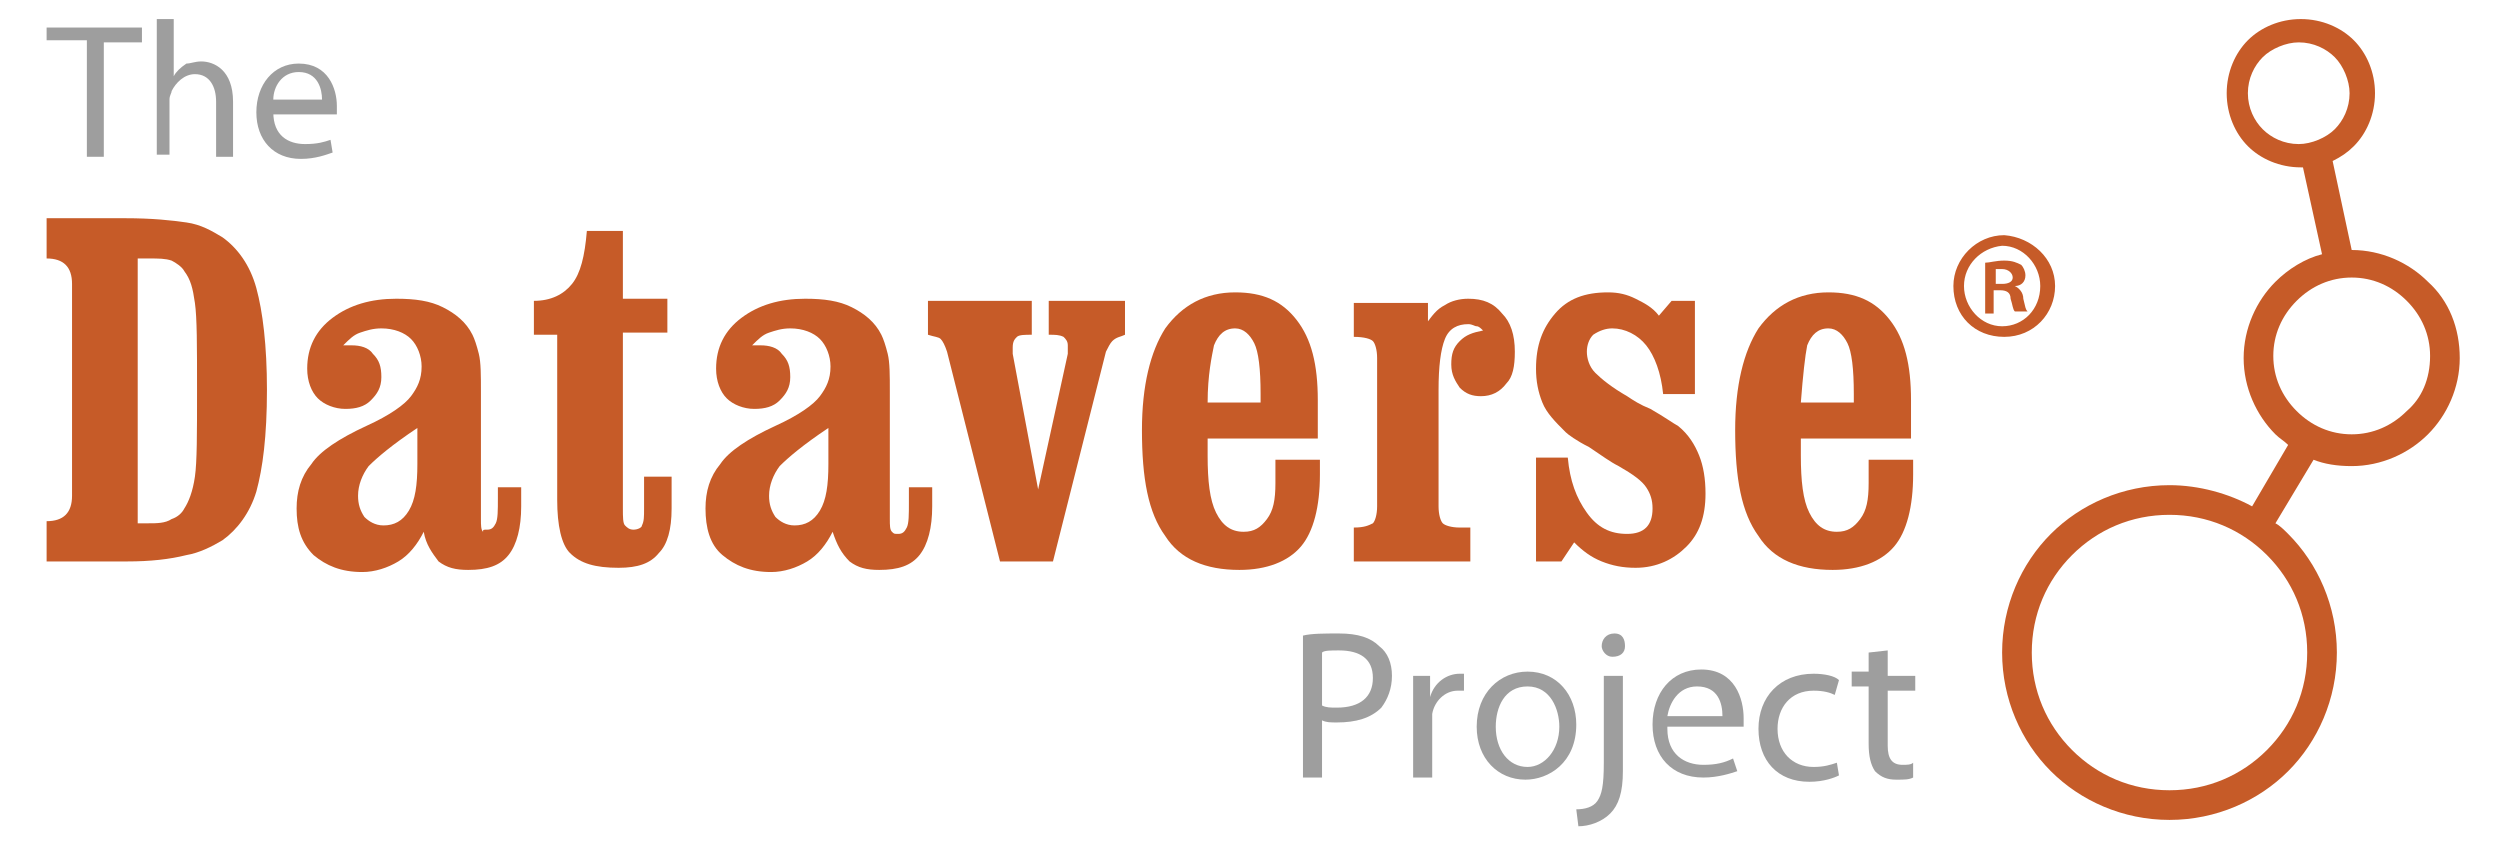
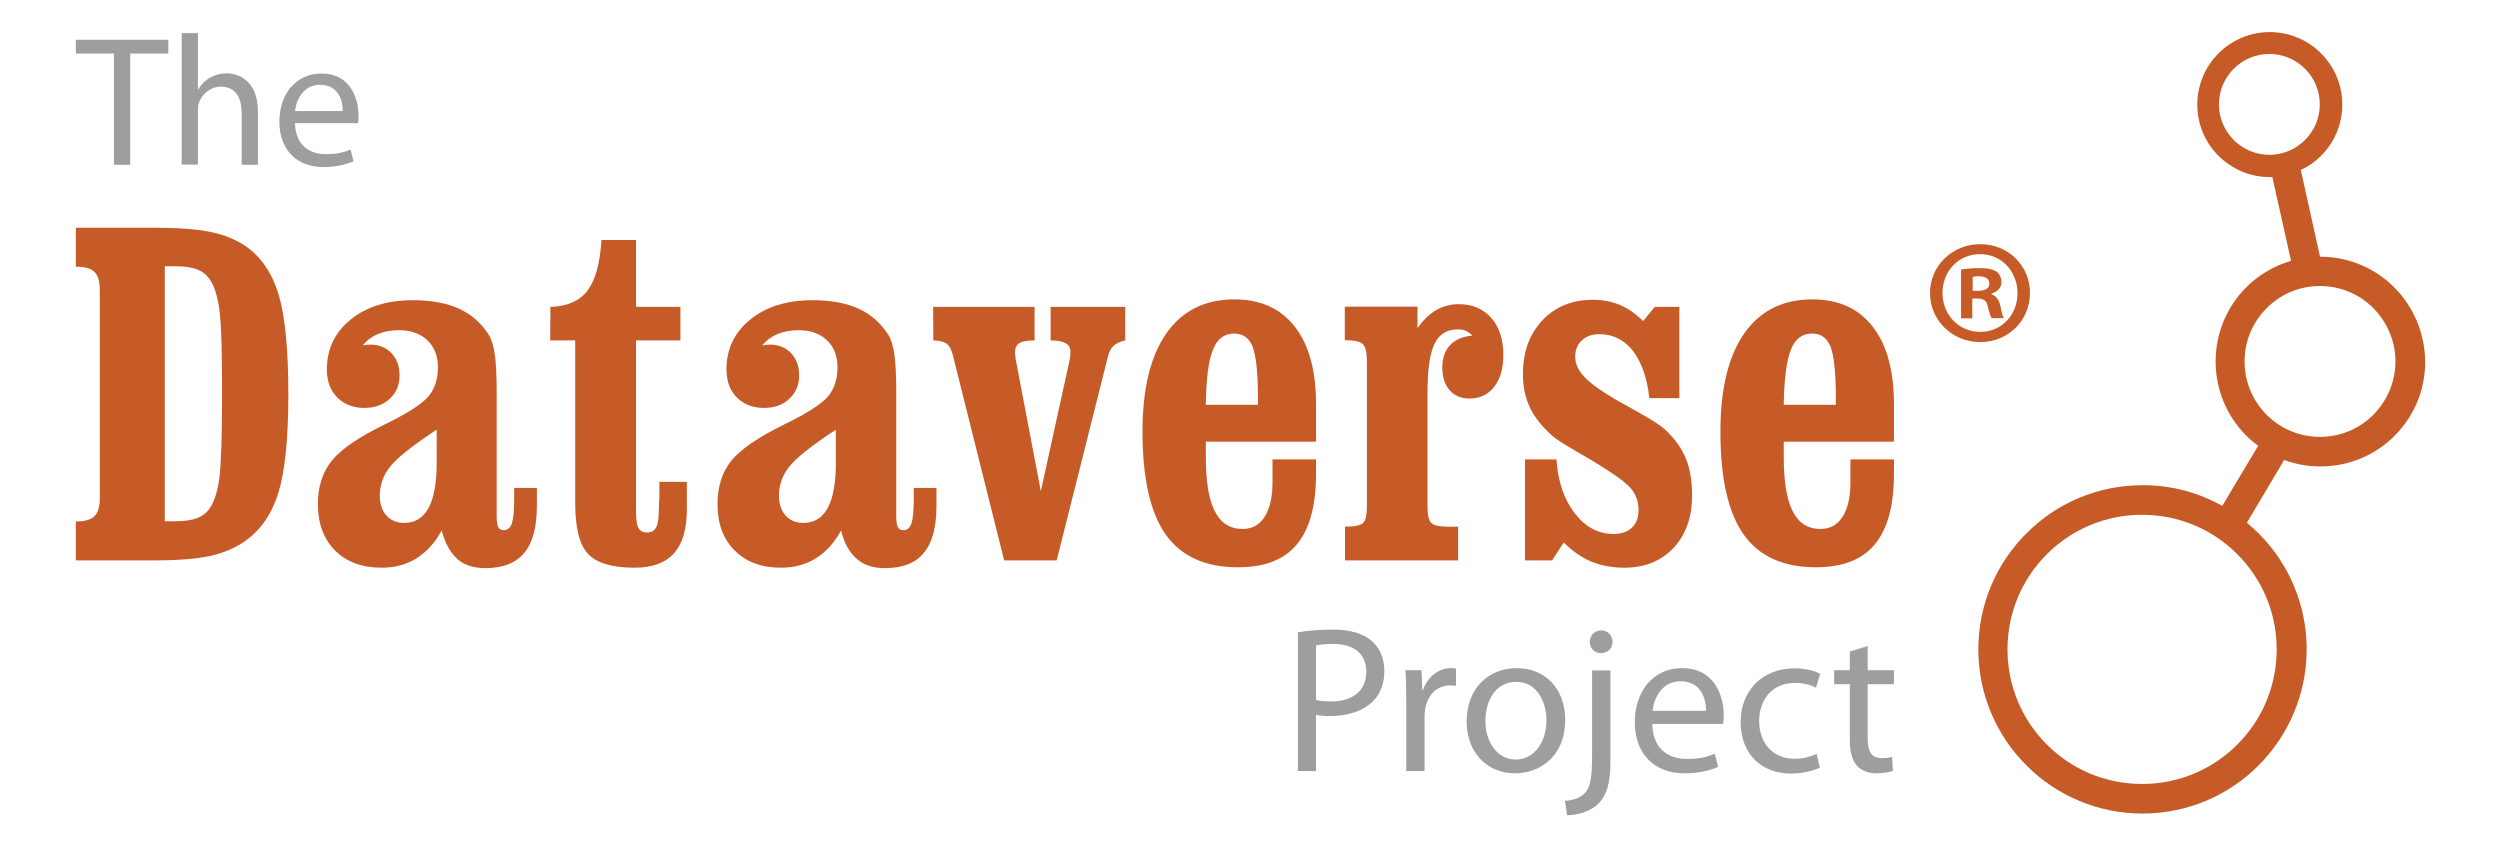
- <svg xmlns="http://www.w3.org/2000/svg" version="1.1" id="Layer_1" x="0px" y="0px" viewBox="0 0 118 40" style="enable-background:new 0 0 118 40;" xml:space="preserve">
+ <svg xmlns="http://www.w3.org/2000/svg" version="1.1" id="Layer_1" x="0px" y="0px" viewBox="0 0 1200 406.8" style="enable-background:new 0 0 1200 406.8;" xml:space="preserve">
  <style type="text/css">
	.st0{fill:#C65B28;}
	.st1{fill:#9E9E9E;}
</style>
-   <path class="st0" d="M6,26.5H2.2v-1.9c0.4,0,0.7-0.1,0.9-0.3c0.2-0.2,0.3-0.5,0.3-0.9V13.4c0-0.4-0.1-0.7-0.3-0.9  c-0.2-0.2-0.5-0.3-0.9-0.3v-1.9h3.7c1.3,0,2.2,0.1,2.9,0.2c0.7,0.1,1.2,0.4,1.7,0.7c0.7,0.5,1.3,1.3,1.6,2.4  c0.3,1.1,0.5,2.7,0.5,4.8c0,2.2-0.2,3.7-0.5,4.8c-0.3,1-0.9,1.8-1.6,2.3c-0.5,0.3-1.1,0.6-1.7,0.7C8,26.4,7.1,26.5,6,26.5z   M6.5,12.3v12.4H7c0.4,0,0.8,0,1.1-0.2c0.3-0.1,0.5-0.3,0.6-0.5c0.2-0.3,0.4-0.8,0.5-1.5c0.1-0.7,0.1-2,0.1-4.1c0-2.1,0-3.4-0.1-4.1  c-0.1-0.7-0.2-1.1-0.5-1.5c-0.1-0.2-0.4-0.4-0.6-0.5c-0.3-0.1-0.6-0.1-1.1-0.1H6.5z" />
-   <path class="st0" d="M20,25.1c-0.3,0.6-0.7,1.1-1.2,1.4c-0.5,0.3-1.1,0.5-1.7,0.5c-1,0-1.7-0.3-2.3-0.8c-0.6-0.6-0.8-1.3-0.8-2.2  c0-0.8,0.2-1.5,0.7-2.1c0.4-0.6,1.3-1.2,2.6-1.8c1.1-0.5,1.8-1,2.1-1.4c0.3-0.4,0.5-0.8,0.5-1.4c0-0.5-0.2-1-0.5-1.3  c-0.3-0.3-0.8-0.5-1.4-0.5c-0.4,0-0.7,0.1-1,0.2c-0.3,0.1-0.5,0.3-0.8,0.6c0,0,0,0,0.1,0c0.1,0,0.2,0,0.3,0c0.4,0,0.8,0.1,1,0.4  c0.3,0.3,0.4,0.6,0.4,1.1c0,0.5-0.2,0.8-0.5,1.1c-0.3,0.3-0.7,0.4-1.2,0.4c-0.5,0-1-0.2-1.3-0.5c-0.3-0.3-0.5-0.8-0.5-1.4  c0-1,0.4-1.8,1.2-2.4c0.8-0.6,1.8-0.9,3-0.9c0.9,0,1.6,0.1,2.2,0.4c0.6,0.3,1.1,0.7,1.4,1.3c0.1,0.2,0.2,0.5,0.3,0.9  c0.1,0.4,0.1,1,0.1,1.8v6c0,0.3,0,0.5,0.1,0.6C22.8,25,22.8,25,23,25c0.2,0,0.3-0.1,0.4-0.3c0.1-0.2,0.1-0.6,0.1-1.2V23h1.1v0.9  c0,1-0.2,1.8-0.6,2.3c-0.4,0.5-1,0.7-1.9,0.7c-0.6,0-1-0.1-1.4-0.4C20.4,26.1,20.1,25.7,20,25.1z M19.7,20.2  c-1.2,0.8-1.9,1.4-2.3,1.8c-0.3,0.4-0.5,0.9-0.5,1.4c0,0.4,0.1,0.7,0.3,1c0.2,0.2,0.5,0.4,0.9,0.4c0.5,0,0.9-0.2,1.2-0.7  c0.3-0.5,0.4-1.2,0.4-2.2V20.2z" />
-   <path class="st0" d="M26.4,15.8h-1.2l0-1.6c0.8,0,1.4-0.3,1.8-0.8c0.4-0.5,0.6-1.3,0.7-2.5h1.7v3.2h2.1v1.6h-2.1v8.3  c0,0.4,0,0.7,0.1,0.8c0.1,0.1,0.2,0.2,0.4,0.2c0.2,0,0.4-0.1,0.4-0.2c0.1-0.2,0.1-0.4,0.1-0.8c0-0.2,0-0.4,0-0.6c0-0.1,0-0.1,0-0.1  v-0.8h1.3V24c0,1-0.2,1.7-0.6,2.1c-0.4,0.5-1,0.7-1.9,0.7c-1.1,0-1.8-0.2-2.3-0.7c-0.4-0.4-0.6-1.3-0.6-2.5V15.8z" />
-   <path class="st0" d="M39.3,25.1c-0.3,0.6-0.7,1.1-1.2,1.4c-0.5,0.3-1.1,0.5-1.7,0.5c-1,0-1.7-0.3-2.3-0.8s-0.8-1.3-0.8-2.2  c0-0.8,0.2-1.5,0.7-2.1c0.4-0.6,1.3-1.2,2.6-1.8c1.1-0.5,1.8-1,2.1-1.4c0.3-0.4,0.5-0.8,0.5-1.4c0-0.5-0.2-1-0.5-1.3  c-0.3-0.3-0.8-0.5-1.4-0.5c-0.4,0-0.7,0.1-1,0.2c-0.3,0.1-0.5,0.3-0.8,0.6c0,0,0,0,0.1,0c0.1,0,0.2,0,0.3,0c0.4,0,0.8,0.1,1,0.4  c0.3,0.3,0.4,0.6,0.4,1.1c0,0.5-0.2,0.8-0.5,1.1c-0.3,0.3-0.7,0.4-1.2,0.4c-0.5,0-1-0.2-1.3-0.5c-0.3-0.3-0.5-0.8-0.5-1.4  c0-1,0.4-1.8,1.2-2.4c0.8-0.6,1.8-0.9,3-0.9c0.9,0,1.6,0.1,2.2,0.4c0.6,0.3,1.1,0.7,1.4,1.3c0.1,0.2,0.2,0.5,0.3,0.9  c0.1,0.4,0.1,1,0.1,1.8v6c0,0.3,0,0.5,0.1,0.6c0.1,0.1,0.1,0.1,0.3,0.1c0.2,0,0.3-0.1,0.4-0.3c0.1-0.2,0.1-0.6,0.1-1.2V23h1.1v0.9  c0,1-0.2,1.8-0.6,2.3c-0.4,0.5-1,0.7-1.9,0.7c-0.6,0-1-0.1-1.4-0.4C39.7,26.1,39.5,25.7,39.3,25.1z M39.1,20.2  c-1.2,0.8-1.9,1.4-2.3,1.8c-0.3,0.4-0.5,0.9-0.5,1.4c0,0.4,0.1,0.7,0.3,1c0.2,0.2,0.5,0.4,0.9,0.4c0.5,0,0.9-0.2,1.2-0.7  c0.3-0.5,0.4-1.2,0.4-2.2V20.2z" />
-   <path class="st0" d="M47.2,26.5l-2.5-9.9c-0.1-0.3-0.2-0.5-0.3-0.6c-0.1-0.1-0.3-0.1-0.6-0.2l0-1.6h4.9v1.6c-0.3,0-0.6,0-0.7,0.1  c-0.1,0.1-0.2,0.2-0.2,0.5c0,0,0,0.1,0,0.1c0,0.1,0,0.1,0,0.2l1.2,6.4l1.4-6.4c0-0.1,0-0.1,0-0.2c0-0.1,0-0.1,0-0.2  c0-0.2-0.1-0.3-0.2-0.4c-0.2-0.1-0.4-0.1-0.7-0.1v-1.6h3.6v1.6c-0.2,0.1-0.4,0.1-0.6,0.3c-0.1,0.1-0.2,0.3-0.3,0.5l-2.5,9.9H47.2z" />
-   <path class="st0" d="M57,20.8v0.7c0,1.2,0.1,2.1,0.4,2.7c0.3,0.6,0.7,0.9,1.3,0.9c0.5,0,0.8-0.2,1.1-0.6c0.3-0.4,0.4-0.9,0.4-1.7  v-1.1h2.1v0.7c0,1.5-0.3,2.7-0.9,3.4c-0.6,0.7-1.6,1.1-2.9,1.1c-1.6,0-2.8-0.5-3.5-1.6c-0.8-1.1-1.1-2.7-1.1-5  c0-2.1,0.4-3.7,1.1-4.8c0.8-1.1,1.9-1.7,3.3-1.7c1.3,0,2.2,0.4,2.9,1.3c0.7,0.9,1,2.1,1,3.8v1.8H57z M57,19h2.5v-0.4  c0-1.2-0.1-2-0.3-2.4c-0.2-0.4-0.5-0.7-0.9-0.7c-0.5,0-0.8,0.3-1,0.8C57.2,16.8,57,17.7,57,19z" />
-   <path class="st0" d="M67.3,15.3c0.3-0.4,0.5-0.7,0.9-0.9c0.3-0.2,0.7-0.3,1.1-0.3c0.7,0,1.2,0.2,1.6,0.7c0.4,0.4,0.6,1,0.6,1.8  c0,0.7-0.1,1.2-0.4,1.5c-0.3,0.4-0.7,0.6-1.2,0.6c-0.4,0-0.7-0.1-1-0.4c-0.2-0.3-0.4-0.6-0.4-1.1c0-0.5,0.1-0.8,0.4-1.1  c0.3-0.3,0.6-0.4,1.1-0.5c-0.1-0.1-0.2-0.2-0.3-0.2c-0.1,0-0.2-0.1-0.4-0.1c-0.5,0-0.9,0.2-1.1,0.7c-0.2,0.5-0.3,1.3-0.3,2.4v5.5  c0,0.4,0.1,0.7,0.2,0.8c0.1,0.1,0.4,0.2,0.8,0.2h0.5v1.6h-5.5v-1.6c0.5,0,0.7-0.1,0.9-0.2c0.1-0.1,0.2-0.4,0.2-0.8v-7  c0-0.4-0.1-0.7-0.2-0.8c-0.1-0.1-0.4-0.2-0.9-0.2v-1.6h3.5V15.3z" />
-   <path class="st0" d="M72.5,26.5v-4.9H74c0.1,1.1,0.4,1.9,0.9,2.6c0.5,0.7,1.1,1,1.9,1c0.4,0,0.7-0.1,0.9-0.3  c0.2-0.2,0.3-0.5,0.3-0.9c0-0.4-0.1-0.7-0.3-1c-0.2-0.3-0.6-0.6-1.3-1c-0.4-0.2-0.8-0.5-1.4-0.9c-0.6-0.3-1-0.6-1.1-0.7  c-0.5-0.5-0.9-0.9-1.1-1.4c-0.2-0.5-0.3-1-0.3-1.6c0-1.1,0.3-1.9,0.9-2.6c0.6-0.7,1.4-1,2.5-1c0.5,0,0.9,0.1,1.3,0.3  c0.4,0.2,0.8,0.4,1.1,0.8l0.6-0.7H80v4.4h-1.5c-0.1-1-0.4-1.8-0.8-2.3c-0.4-0.5-1-0.8-1.6-0.8c-0.3,0-0.6,0.1-0.9,0.3  c-0.2,0.2-0.3,0.5-0.3,0.8c0,0.3,0.1,0.7,0.4,1c0.3,0.3,0.8,0.7,1.5,1.1c0.3,0.2,0.6,0.4,1.1,0.6c0.7,0.4,1.1,0.7,1.3,0.8  c0.5,0.4,0.8,0.9,1,1.4s0.3,1.1,0.3,1.8c0,1.1-0.3,1.9-0.9,2.5c-0.6,0.6-1.4,1-2.4,1c-0.6,0-1.1-0.1-1.6-0.3  c-0.5-0.2-0.9-0.5-1.3-0.9l-0.6,0.9H72.5z" />
-   <path class="st0" d="M85,20.8v0.7c0,1.2,0.1,2.1,0.4,2.7c0.3,0.6,0.7,0.9,1.3,0.9c0.5,0,0.8-0.2,1.1-0.6c0.3-0.4,0.4-0.9,0.4-1.7  v-1.1h2.1v0.7c0,1.5-0.3,2.7-0.9,3.4c-0.6,0.7-1.6,1.1-2.9,1.1c-1.6,0-2.8-0.5-3.5-1.6c-0.8-1.1-1.1-2.7-1.1-5  c0-2.1,0.4-3.7,1.1-4.8c0.8-1.1,1.9-1.7,3.3-1.7c1.3,0,2.2,0.4,2.9,1.3c0.7,0.9,1,2.1,1,3.8v1.8H85z M85,19h2.5v-0.4  c0-1.2-0.1-2-0.3-2.4c-0.2-0.4-0.5-0.7-0.9-0.7c-0.5,0-0.8,0.3-1,0.8C85.2,16.8,85.1,17.7,85,19z" />
-   <path class="st0" d="M114.6,13.3c-0.9-0.9-2.2-1.5-3.6-1.5c0,0,0,0,0,0l-0.9-4.2c0.4-0.2,0.7-0.4,1-0.7c0.6-0.6,1-1.5,1-2.5  c0-1-0.4-1.9-1-2.5c-0.6-0.6-1.5-1-2.5-1c-1,0-1.9,0.4-2.5,1c-0.6,0.6-1,1.5-1,2.5c0,1,0.4,1.9,1,2.5c0.6,0.6,1.5,1,2.5,1  c0,0,0.1,0,0.1,0l0.9,4.1c-0.8,0.2-1.6,0.7-2.2,1.3c-0.9,0.9-1.5,2.2-1.5,3.6c0,1.4,0.6,2.7,1.5,3.6c0.2,0.2,0.4,0.3,0.6,0.5  l-1.7,2.9c-1.1-0.6-2.5-1-3.9-1c-2.2,0-4.2,0.9-5.6,2.3c-1.4,1.4-2.3,3.4-2.3,5.6c0,2.2,0.9,4.2,2.3,5.6c1.4,1.4,3.4,2.3,5.6,2.3  c2.2,0,4.2-0.9,5.6-2.3c1.4-1.4,2.3-3.4,2.3-5.6c0-2.2-0.9-4.2-2.3-5.6c-0.2-0.2-0.4-0.4-0.6-0.5l1.8-3c0.5,0.2,1.1,0.3,1.8,0.3  c1.4,0,2.7-0.6,3.6-1.5c0.9-0.9,1.5-2.2,1.5-3.6C116.1,15.5,115.6,14.2,114.6,13.3z M106.1,4.4c0-0.7,0.3-1.3,0.7-1.7  c0.4-0.4,1.1-0.7,1.7-0.7c0.7,0,1.3,0.3,1.7,0.7c0.4,0.4,0.7,1.1,0.7,1.7c0,0.7-0.3,1.3-0.7,1.7c-0.4,0.4-1.1,0.7-1.7,0.7  c-0.7,0-1.3-0.3-1.7-0.7C106.4,5.7,106.1,5.1,106.1,4.4z M108.9,30.8c0,1.8-0.7,3.4-1.9,4.6c-1.2,1.2-2.8,1.9-4.6,1.9  c-1.8,0-3.4-0.7-4.6-1.9c-1.2-1.2-1.9-2.8-1.9-4.6s0.7-3.4,1.9-4.6c1.2-1.2,2.8-1.9,4.6-1.9c1.8,0,3.4,0.7,4.6,1.9  C108.2,27.4,108.9,29,108.9,30.8z M113.6,19.4c-0.7,0.7-1.6,1.1-2.6,1.1c-1,0-1.9-0.4-2.6-1.1c-0.7-0.7-1.1-1.6-1.1-2.6  c0-1,0.4-1.9,1.1-2.6c0.7-0.7,1.6-1.1,2.6-1.1c1,0,1.9,0.4,2.6,1.1c0.7,0.7,1.1,1.6,1.1,2.6C114.7,17.9,114.3,18.8,113.6,19.4z" />
+   <path class="st0" d="M73.9,269H36.4v-18.7c4.2,0,7.1-0.8,8.9-2.5c1.7-1.6,2.6-4.5,2.6-8.5V139c0-4-0.9-6.9-2.6-8.5  c-1.7-1.7-4.7-2.5-8.9-2.5v-18.7h36.5c12.5,0,22,0.7,28.5,2.1c6.5,1.4,12.1,3.7,16.7,6.9c7.3,5.1,12.6,12.9,15.7,23.3  c3.1,10.4,4.6,26.3,4.6,47.6c0,21.3-1.6,37.1-4.8,47.4c-3.2,10.3-8.6,18-16.2,23.3c-4.8,3.3-10.6,5.7-17.1,7.1  C93.7,268.3,84.9,269,73.9,269z M79.1,127.9v122.3h5c4.4,0,7.9-0.5,10.5-1.5c2.6-1,4.7-2.6,6.1-4.8c2.2-3.2,3.7-8,4.6-14.5  c0.8-6.5,1.3-20,1.3-40.4c0-20.4-0.4-33.9-1.3-40.4c-0.9-6.5-2.4-11.3-4.6-14.5c-1.5-2.2-3.5-3.8-6.1-4.8c-2.6-1-6.1-1.5-10.5-1.5  H79.1z" />
+   <path class="st0" d="M212,254.6c-3.2,6-7.3,10.4-12.1,13.4c-4.8,3-10.4,4.5-16.8,4.5c-9.4,0-16.8-2.8-22.3-8.3  c-5.5-5.5-8.2-12.9-8.2-22.3c0-8.3,2.2-15.2,6.6-20.7c4.4-5.5,13-11.4,25.7-17.6c10.9-5.3,17.8-9.8,20.8-13.4  c3-3.6,4.5-8.3,4.5-13.9c0-5.4-1.7-9.8-5.1-13c-3.4-3.2-7.9-4.8-13.6-4.8c-3.8,0-7.1,0.6-10,1.8c-2.9,1.2-5.4,3-7.4,5.5  c0.2,0,0.3,0,0.6-0.1c1.4-0.2,2.4-0.3,3.1-0.3c4.1,0,7.5,1.4,10.1,4.1c2.6,2.8,3.9,6.3,3.9,10.7c0,4.6-1.6,8.3-4.7,11.2  c-3.1,2.9-7.1,4.4-12.1,4.4c-5.4,0-9.8-1.7-13.1-5c-3.3-3.3-5-7.8-5-13.5c0-9.8,3.8-17.7,11.4-23.9c7.6-6.2,17.6-9.3,29.9-9.3  c8.9,0,16.3,1.4,22.2,4.1c5.9,2.7,10.6,6.9,14.2,12.5c1.3,2.1,2.3,5.3,2.9,9.4c0.6,4.1,0.9,10.2,0.9,18.2v59.3  c0,2.7,0.3,4.5,0.8,5.5c0.5,0.9,1.4,1.4,2.6,1.4c1.8,0,3.1-1.1,3.9-3.2c0.7-2.1,1.1-6.1,1.1-11.9v-5.2h10.9v8.7  c0,10.1-2,17.7-6.1,22.5c-4,4.9-10.3,7.3-18.6,7.3c-5.6,0-10.1-1.4-13.5-4.4C216.1,265.2,213.6,260.7,212,254.6z M209.5,206.3  c-11.8,7.8-19.2,13.7-22.4,17.9c-3.2,4.1-4.8,8.7-4.8,13.7c0,4,1.1,7.2,3.2,9.6c2.1,2.3,5,3.5,8.5,3.5c5.2,0,9.1-2.4,11.7-7.2  c2.6-4.8,3.9-11.9,3.9-21.5V206.3z" />
+   <path class="st0" d="M276.1,163.4h-12l0.1-16.1c8-0.2,13.9-2.8,17.7-7.7c3.8-4.9,6.1-13,6.8-24.4h16.6v32.1h21.3v16.1h-21.3v82.1  c0,4,0.4,6.7,1.2,8c0.8,1.4,2.1,2.1,4,2.1c2.1,0,3.5-0.8,4.4-2.3c0.8-1.5,1.3-4.1,1.3-7.8c0.1-1.8,0.1-3.7,0.2-5.5  c0.1-0.6,0.1-0.9,0.1-1v-7.7h13.2v12.9c0,9.6-2,16.6-6.1,21.3c-4.1,4.6-10.4,7-18.9,7c-10.8,0-18.3-2.2-22.4-6.6  c-4.2-4.4-6.2-12.6-6.2-24.6V163.4z" />
+   <path class="st0" d="M403.7,254.6c-3.2,6-7.3,10.4-12.1,13.4c-4.8,3-10.4,4.5-16.7,4.5c-9.4,0-16.9-2.8-22.3-8.3  c-5.5-5.5-8.2-12.9-8.2-22.3c0-8.3,2.2-15.2,6.6-20.7c4.4-5.5,13-11.4,25.7-17.6c10.9-5.3,17.8-9.8,20.8-13.4  c3-3.6,4.5-8.3,4.5-13.9c0-5.4-1.7-9.8-5.1-13c-3.4-3.2-7.9-4.8-13.6-4.8c-3.7,0-7.1,0.6-10,1.8c-2.9,1.2-5.4,3-7.4,5.5  c0.1,0,0.3,0,0.6-0.1c1.4-0.2,2.4-0.3,3.1-0.3c4.1,0,7.5,1.4,10.1,4.1c2.6,2.8,3.9,6.3,3.9,10.7c0,4.6-1.6,8.3-4.7,11.2  c-3.1,2.9-7.1,4.4-12.1,4.4c-5.4,0-9.8-1.7-13.1-5c-3.3-3.3-5-7.8-5-13.5c0-9.8,3.8-17.7,11.4-23.9c7.6-6.2,17.6-9.3,29.9-9.3  c8.9,0,16.3,1.4,22.2,4.1c5.9,2.7,10.6,6.9,14.2,12.5c1.3,2.1,2.3,5.3,2.9,9.4c0.6,4.1,0.9,10.2,0.9,18.2v59.3  c0,2.7,0.3,4.5,0.8,5.5c0.5,0.9,1.4,1.4,2.6,1.4c1.8,0,3.1-1.1,3.9-3.2c0.7-2.1,1.1-6.1,1.1-11.9v-5.2h10.9v8.7  c0,10.1-2,17.7-6.1,22.5c-4,4.9-10.2,7.3-18.6,7.3c-5.6,0-10.1-1.4-13.5-4.4C407.7,265.2,405.2,260.7,403.7,254.6z M401.1,206.3  c-11.8,7.8-19.2,13.7-22.4,17.9c-3.2,4.1-4.8,8.7-4.8,13.7c0,4,1.1,7.2,3.2,9.6c2.1,2.3,5,3.5,8.5,3.5c5.2,0,9.1-2.4,11.7-7.2  c2.6-4.8,3.9-11.9,3.9-21.5V206.3z" />
+   <path class="st0" d="M482,269l-24.6-98.4c-0.7-2.9-1.8-4.8-3.1-5.7c-1.3-0.9-3.4-1.4-6.3-1.5l-0.1-16.1h48.7v16.1  c-3.5,0-5.9,0.4-7.3,1.3c-1.4,0.8-2.1,2.4-2.1,4.6c0,0.3,0,0.7,0.1,1.2c0.1,0.5,0.2,1.3,0.3,2.3l12,63l13.8-62.9  c0.1-0.7,0.3-1.3,0.3-1.9c0.1-0.6,0.1-1.3,0.1-2.2c0-1.9-0.8-3.3-2.3-4.1c-1.5-0.8-3.9-1.3-7.2-1.3v-16.1h35.8v16.1  c-2.4,0.5-4.3,1.4-5.6,2.6c-1.3,1.2-2.2,3-2.7,5.2L507.2,269H482z" />
+   <path class="st0" d="M578.8,212.1v7c0,11.9,1.4,20.7,4.3,26.3c2.9,5.7,7.3,8.5,13.3,8.5c4.6,0,8.1-1.9,10.6-5.8  c2.5-3.9,3.8-9.4,3.8-16.6v-11h20.9v6.9c0,15.3-3.1,26.6-9.2,33.9c-6.1,7.4-15.6,11-28.3,11c-15.7,0-27.3-5.3-34.7-15.8  c-7.4-10.5-11.1-26.9-11.1-49.3c0-20.5,3.8-36.2,11.4-47.1c7.6-10.9,18.5-16.4,32.7-16.4c12.6,0,22.2,4.4,29,13.1  c6.8,8.7,10.2,21.1,10.2,37.3v17.9H578.8z M578.8,194.3h25v-3.6c0-11.8-0.9-19.9-2.5-24.2c-1.7-4.3-4.7-6.4-8.9-6.4  c-4.7,0-8.1,2.5-10.1,7.6C580.1,172.7,579,181.6,578.8,194.3z" />
+   <path class="st0" d="M680.3,157.7c2.5-3.7,5.4-6.6,8.8-8.7c3.4-2,7.1-3,11.1-3c6.5,0,11.7,2.2,15.6,6.6c3.9,4.4,5.8,10.3,5.8,17.8  c0,6.5-1.5,11.6-4.4,15.3c-2.9,3.7-6.9,5.6-11.8,5.6c-4,0-7.2-1.3-9.6-4c-2.3-2.7-3.5-6.3-3.5-10.9c0-4.6,1.3-8.2,3.8-10.8  c2.5-2.6,6.1-4.2,10.7-4.5c-1-1-2.1-1.8-3.2-2.3c-1.1-0.5-2.4-0.7-3.8-0.7c-5.2,0-9,2.3-11.2,6.9c-2.3,4.6-3.4,12.5-3.4,23.6V243  c0,4.3,0.6,7,1.9,8.1c1.2,1.1,3.9,1.7,7.8,1.7h5V269h-54.3v-16.2c4.5,0,7.4-0.6,8.6-1.7c1.3-1.1,1.9-3.8,1.9-8.1v-69.7  c0-4.3-0.7-7-2-8.2c-1.3-1.2-4.2-1.8-8.6-1.8v-16.1h34.9V157.7z" />
+   <path class="st0" d="M732,269v-48.5h15.1c0.7,10.7,3.7,19.3,8.8,25.9c5.1,6.6,11.3,9.9,18.5,9.9c3.8,0,6.8-1,8.9-3  c2.1-2,3.2-4.8,3.2-8.4c0-3.7-1-6.8-2.9-9.5c-1.9-2.6-6.3-6.1-13.1-10.4c-3.5-2.3-8.3-5.2-14.3-8.6c-6-3.5-9.7-5.9-11.2-7.3  c-5.1-4.6-8.7-9.2-10.8-13.8c-2.1-4.6-3.2-9.8-3.2-15.7c0-10.6,3.1-19.2,9.3-25.8c6.2-6.6,14.3-9.9,24.3-9.9c4.7,0,9,0.8,13,2.5  c4,1.7,7.7,4.3,11.1,7.7l5.6-6.8h11.8v43.8h-14.4c-1.1-9.8-3.8-17.3-7.9-22.7c-4.2-5.3-9.6-8-16.1-8c-3.5,0-6.3,1-8.4,3  c-2.2,2-3.2,4.6-3.2,7.8c0,3.3,1.4,6.5,4.2,9.5c2.8,3.1,7.8,6.7,14.9,10.9c2.6,1.5,6.2,3.5,10.7,6c7,3.9,11.3,6.7,13,8.3  c4.7,4.3,8.1,8.9,10.2,13.9c2.1,5,3.1,11,3.1,18.1c0,10.4-3,18.8-8.9,25.1c-6,6.3-13.8,9.5-23.6,9.5c-5.9,0-11.1-1-15.8-2.9  c-4.6-1.9-9.1-5-13.3-9.2l-5.6,8.6H732z" />
+   <path class="st0" d="M856.2,212.1v7c0,11.9,1.4,20.7,4.3,26.3c2.9,5.7,7.3,8.5,13.3,8.5c4.6,0,8.1-1.9,10.6-5.8  c2.5-3.9,3.8-9.4,3.8-16.6v-11h20.9v6.9c0,15.3-3.1,26.6-9.2,33.9c-6.1,7.4-15.6,11-28.3,11c-15.7,0-27.3-5.3-34.7-15.8  c-7.4-10.5-11.1-26.9-11.1-49.3c0-20.5,3.8-36.2,11.4-47.1c7.6-10.9,18.5-16.4,32.7-16.4c12.6,0,22.3,4.4,29,13.1  c6.8,8.7,10.2,21.1,10.2,37.3v17.9H856.2z M856.2,194.3h25v-3.6c0-11.8-0.9-19.9-2.5-24.2c-1.7-4.3-4.7-6.4-8.9-6.4  c-4.7,0-8.1,2.5-10.1,7.6C857.6,172.7,856.4,181.6,856.2,194.3z" />
+   <path class="st0" d="M1149.2,137.9c-9.1-9.1-21.7-14.7-35.6-14.7c0,0,0,0,0,0l-9.2-41.6c3.6-1.7,6.9-4,9.7-6.8  c6.3-6.3,10.2-15,10.2-24.6c0-9.6-3.9-18.3-10.2-24.6c-6.3-6.3-15-10.2-24.6-10.2c-9.6,0-18.3,3.9-24.6,10.2  c-6.3,6.3-10.2,15-10.2,24.6c0,9.6,3.9,18.4,10.2,24.6c6.3,6.3,15,10.2,24.6,10.2c0.4,0,0.8,0,1.2-0.1l9,40.3  c-8.2,2.4-15.6,6.8-21.5,12.7c-9.1,9.1-14.7,21.7-14.7,35.6c0,13.9,5.6,26.5,14.7,35.6c1.8,1.8,3.7,3.4,5.7,4.9l-17.2,28.8  c-11.4-6.3-24.4-10-38.3-9.9c-21.7,0-41.5,8.8-55.7,23.1c-14.3,14.2-23.1,34-23.1,55.7c0,21.7,8.8,41.5,23.1,55.7  c14.2,14.3,34,23.1,55.7,23.1c21.7,0,41.5-8.8,55.7-23.1c14.2-14.2,23.1-34,23.1-55.7c0-21.7-8.8-41.5-23.1-55.7  c-1.8-1.8-3.7-3.5-5.6-5.1l17.9-30.1c5.4,2,11.3,3.1,17.4,3.1c13.9,0,26.5-5.6,35.6-14.7c9.1-9.1,14.7-21.7,14.7-35.6  C1163.9,159.6,1158.3,147,1149.2,137.9z M1065.1,50.1c0-6.7,2.7-12.7,7.1-17.1c4.4-4.4,10.4-7.1,17.1-7.1c6.7,0,12.7,2.7,17.1,7.1  c4.4,4.4,7.1,10.4,7.1,17.1c0,6.7-2.7,12.7-7.1,17.1c-4.4,4.4-10.4,7.1-17.1,7.1c-6.7,0-12.7-2.7-17.1-7.1  C1067.8,62.8,1065.1,56.8,1065.1,50.1z M1092.8,311.7c0,17.9-7.2,34-18.9,45.7c-11.7,11.7-27.8,18.9-45.7,18.9  c-17.9,0-34-7.2-45.7-18.9c-11.7-11.7-18.9-27.8-18.9-45.7c0-17.9,7.2-34,18.9-45.7c11.7-11.7,27.8-18.9,45.7-18.9  c17.9,0,34,7.2,45.7,18.9C1085.6,277.7,1092.8,293.8,1092.8,311.7z M1139.2,199.1c-6.6,6.6-15.6,10.6-25.6,10.6  c-10,0-19-4-25.6-10.6c-6.6-6.6-10.6-15.6-10.6-25.6c0-10,4-19,10.6-25.6c6.6-6.6,15.5-10.6,25.6-10.6c10,0,19,4,25.6,10.6  c6.5,6.6,10.6,15.6,10.6,25.6C1149.8,183.5,1145.7,192.5,1139.2,199.1z" />
  <g>
-     <path class="st1" d="M4.1,1.9H2.2V1.3h4.5v0.7H4.9v5.4H4.1V1.9z" />
-     <path class="st1" d="M7.4,0.9h0.8v2.7h0c0.1-0.2,0.3-0.4,0.6-0.6C9,3,9.2,2.9,9.5,2.9c0.6,0,1.5,0.4,1.5,1.9v2.6h-0.8V4.8   c0-0.7-0.3-1.3-1-1.3c-0.5,0-0.9,0.4-1.1,0.8c0,0.1-0.1,0.2-0.1,0.4v2.6H7.4V0.9z" />
-     <path class="st1" d="M12.9,5.3c0,1.1,0.7,1.5,1.5,1.5c0.6,0,0.9-0.1,1.2-0.2l0.1,0.6c-0.3,0.1-0.8,0.3-1.5,0.3   c-1.3,0-2.1-0.9-2.1-2.2c0-1.3,0.8-2.3,2-2.3c1.4,0,1.8,1.2,1.8,2c0,0.2,0,0.3,0,0.4H12.9z M15.2,4.7c0-0.5-0.2-1.3-1.1-1.3   c-0.8,0-1.2,0.7-1.2,1.3H15.2z" />
+     <path class="st1" d="M54.7,25.7H36.4v-6.6h44.4v6.6H62.5v53.4h-7.8V25.7z" />
+     <path class="st1" d="M87.2,15.9H95v27h0.2c1.2-2.2,3.2-4.3,5.6-5.6c2.3-1.3,5.1-2.1,8-2.1c5.8,0,15,3.6,15,18.3v25.6H116V54.3   c0-6.9-2.6-12.7-10-12.7c-5.1,0-9,3.6-10.5,7.7c-0.4,1.2-0.5,2.3-0.5,3.7v26h-7.8V15.9z" />
+     <path class="st1" d="M141.6,59c0.2,10.6,6.8,15,14.8,15c5.6,0,9.1-1,11.9-2.2l1.4,5.6c-2.8,1.2-7.6,2.8-14.4,2.8   c-13.3,0-21.2-8.8-21.2-21.8c0-13,7.7-23.1,20.2-23.1c14.1,0,17.8,12.3,17.8,20.2c0,1.6-0.1,2.8-0.3,3.6H141.6z M164.5,53.3   c0.1-4.9-2-12.6-10.9-12.6c-8,0-11.4,7.2-12,12.6H164.5z" />
  </g>
  <g>
-     <path class="st1" d="M61.5,30c0.4-0.1,1-0.1,1.7-0.1c0.9,0,1.5,0.2,1.9,0.6c0.4,0.3,0.6,0.8,0.6,1.4c0,0.6-0.2,1.1-0.5,1.5   c-0.5,0.5-1.2,0.7-2.1,0.7c-0.3,0-0.5,0-0.7-0.1v2.7h-0.9V30z M62.4,33.3c0.2,0.1,0.4,0.1,0.7,0.1c1.1,0,1.7-0.5,1.7-1.4   c0-0.9-0.6-1.3-1.6-1.3c-0.4,0-0.7,0-0.8,0.1V33.3z" />
-     <path class="st1" d="M66.7,33.4c0-0.6,0-1.1,0-1.5h0.8l0,1h0c0.2-0.7,0.8-1.1,1.4-1.1c0.1,0,0.2,0,0.2,0v0.8c-0.1,0-0.2,0-0.3,0   c-0.6,0-1.1,0.5-1.2,1.1c0,0.1,0,0.3,0,0.4v2.6h-0.9V33.4z" />
-     <path class="st1" d="M74.4,34.2c0,1.8-1.3,2.6-2.4,2.6c-1.3,0-2.3-1-2.3-2.5c0-1.6,1.1-2.6,2.4-2.6C73.5,31.7,74.4,32.8,74.4,34.2z    M70.6,34.3c0,1.1,0.6,1.9,1.5,1.9c0.8,0,1.5-0.8,1.5-1.9c0-0.8-0.4-1.9-1.5-1.9C71,32.4,70.6,33.4,70.6,34.3z" />
-     <path class="st1" d="M74.4,38.2c0.4,0,0.8-0.1,1-0.4c0.2-0.3,0.3-0.7,0.3-1.8v-4.1h0.9v4.5c0,1-0.2,1.6-0.6,2   c-0.4,0.4-1,0.6-1.5,0.6L74.4,38.2z M76.7,30.5c0,0.3-0.2,0.5-0.6,0.5c-0.3,0-0.5-0.3-0.5-0.5c0-0.3,0.2-0.6,0.6-0.6   S76.7,30.2,76.7,30.5z" />
-     <path class="st1" d="M78.7,34.4c0,1.2,0.8,1.7,1.7,1.7c0.6,0,1-0.1,1.4-0.3l0.2,0.6c-0.3,0.1-0.9,0.3-1.6,0.3c-1.5,0-2.4-1-2.4-2.5   c0-1.5,0.9-2.6,2.3-2.6c1.6,0,2,1.4,2,2.3c0,0.2,0,0.3,0,0.4H78.7z M81.3,33.8c0-0.6-0.2-1.4-1.2-1.4c-0.9,0-1.3,0.8-1.4,1.4H81.3z   " />
-     <path class="st1" d="M86.8,36.6c-0.2,0.1-0.7,0.3-1.4,0.3c-1.5,0-2.4-1-2.4-2.5c0-1.5,1-2.6,2.6-2.6c0.5,0,1,0.1,1.2,0.3l-0.2,0.7   c-0.2-0.1-0.5-0.2-1-0.2c-1.1,0-1.7,0.8-1.7,1.8c0,1.1,0.7,1.8,1.7,1.8c0.5,0,0.8-0.1,1.1-0.2L86.8,36.6z" />
-     <path class="st1" d="M89.1,30.7v1.2h1.3v0.7h-1.3v2.6c0,0.6,0.2,0.9,0.7,0.9c0.2,0,0.4,0,0.5-0.1l0,0.7c-0.2,0.1-0.4,0.1-0.8,0.1   c-0.4,0-0.7-0.1-1-0.4c-0.2-0.3-0.3-0.7-0.3-1.3v-2.7h-0.8v-0.7h0.8v-0.9L89.1,30.7z" />
+     <path class="st1" d="M623,303.5c4.2-0.7,9.7-1.3,16.7-1.3c8.6,0,14.9,2,18.9,5.6c3.6,3.2,5.9,8.1,5.9,14.1c0,6.1-1.8,10.9-5.2,14.4   c-4.7,4.9-12.1,7.4-20.6,7.4c-2.6,0-5-0.1-7-0.6v27H623V303.5z M631.7,336c1.9,0.5,4.3,0.7,7.2,0.7c10.5,0,16.9-5.2,16.9-14.3   c0-9-6.4-13.3-15.9-13.3c-3.8,0-6.7,0.3-8.2,0.7V336z" />
+     <path class="st1" d="M675,336.8c0-5.7-0.1-10.6-0.4-15.1h7.7l0.4,9.6h0.3c2.2-6.5,7.6-10.6,13.5-10.6c0.9,0,1.6,0.1,2.4,0.2v8.3   c-0.9-0.2-1.8-0.2-3-0.2c-6.2,0-10.6,4.6-11.8,11.2c-0.2,1.2-0.3,2.7-0.3,4.1v25.8H675V336.8z" />
+     <path class="st1" d="M751.3,345.5c0,17.9-12.5,25.7-24.1,25.7c-13,0-23.2-9.6-23.2-24.9c0-16.1,10.7-25.6,24-25.6   C741.9,320.7,751.3,330.8,751.3,345.5z M713,346c0,10.6,6,18.6,14.6,18.6c8.4,0,14.7-7.9,14.7-18.8c0-8.2-4.1-18.5-14.5-18.5   C717.5,327.3,713,336.9,713,346z" />
+     <path class="st1" d="M751.2,384.4c4.1-0.3,7.5-1.4,9.6-3.8c2.4-2.7,3.4-6.5,3.4-18.1v-40.7h8.8v44.1c0,9.4-1.5,15.5-5.8,19.9   c-3.9,3.9-10.3,5.5-15,5.5L751.2,384.4z M774,308.1c0,2.9-2,5.4-5.6,5.4c-3.2,0-5.3-2.5-5.3-5.4c0-3,2.2-5.5,5.5-5.5   C771.9,302.6,774,305.1,774,308.1z" />
+     <path class="st1" d="M793.1,347.5c0.2,11.9,7.7,16.8,16.6,16.8c6.3,0,10.2-1.1,13.4-2.5l1.6,6.3c-3.1,1.4-8.5,3.1-16.2,3.1   c-14.9,0-23.8-9.9-23.8-24.5c0-14.6,8.6-26,22.7-26c15.9,0,20,13.8,20,22.7c0,1.8-0.1,3.1-0.3,4.1H793.1z M818.9,341.2   c0.1-5.5-2.3-14.2-12.2-14.2c-9,0-12.8,8.1-13.5,14.2H818.9z" />
+     <path class="st1" d="M873.5,368.5c-2.3,1.1-7.4,2.8-13.9,2.8c-14.6,0-24.1-9.9-24.1-24.7c0-14.9,10.2-25.8,26-25.8   c5.2,0,9.8,1.3,12.2,2.6l-2,6.7c-2.1-1.1-5.4-2.3-10.2-2.3c-11.1,0-17.1,8.3-17.1,18.3c0,11.2,7.2,18.1,16.8,18.1   c5,0,8.3-1.2,10.8-2.3L873.5,368.5z" />
+     <path class="st1" d="M896.5,310.1v11.6h12.6v6.7h-12.6v26.1c0,6,1.7,9.4,6.6,9.4c2.4,0,3.8-0.2,5.1-0.6l0.4,6.7   c-1.7,0.6-4.4,1.2-7.8,1.2c-4.1,0-7.4-1.4-9.5-3.7c-2.4-2.7-3.4-7-3.4-12.7v-26.4h-7.5v-6.7h7.5v-9L896.5,310.1z" />
  </g>
  <g>
-     <path class="st0" d="M97,13.5c0,1.3-1,2.4-2.4,2.4c-1.4,0-2.4-1-2.4-2.4c0-1.3,1.1-2.4,2.4-2.4C95.9,11.2,97,12.2,97,13.5z    M92.7,13.5c0,1,0.8,1.9,1.8,1.9c1,0,1.8-0.8,1.8-1.9c0-1-0.8-1.9-1.8-1.9C93.5,11.7,92.7,12.5,92.7,13.5z M94.2,14.8h-0.5v-2.4   c0.2,0,0.5-0.1,0.9-0.1c0.4,0,0.6,0.1,0.8,0.2c0.1,0.1,0.2,0.3,0.2,0.5c0,0.3-0.2,0.5-0.5,0.5v0c0.2,0.1,0.4,0.3,0.4,0.6   c0.1,0.4,0.1,0.5,0.2,0.6h-0.6c-0.1-0.1-0.1-0.3-0.2-0.6c0-0.3-0.2-0.4-0.5-0.4h-0.3V14.8z M94.2,13.4h0.3c0.3,0,0.5-0.1,0.5-0.3   c0-0.2-0.2-0.4-0.5-0.4c-0.1,0-0.2,0-0.3,0V13.4z" />
+     <path class="st0" d="M974.4,140.6c0,13.2-10.4,23.6-23.9,23.6c-13.4,0-24.1-10.4-24.1-23.6c0-13,10.7-23.4,24.1-23.4   C964,117.2,974.4,127.6,974.4,140.6z M932.4,140.6c0,10.4,7.7,18.7,18.2,18.7c10.3,0,17.8-8.3,17.8-18.5c0-10.4-7.5-18.8-17.9-18.8   C940,121.9,932.4,130.3,932.4,140.6z M946.7,152.8h-5.4v-23.4c2.1-0.4,5.1-0.7,9-0.7c4.4,0,6.4,0.7,8.1,1.7c1.3,1,2.3,2.8,2.3,5.1   c0,2.6-2,4.6-4.8,5.4v0.3c2.3,0.9,3.6,2.6,4.3,5.7c0.7,3.6,1.1,5,1.7,5.8H956c-0.7-0.9-1.1-3-1.9-5.7c-0.4-2.6-1.9-3.7-4.8-3.7   h-2.6V152.8z M946.9,139.6h2.6c3,0,5.4-1,5.4-3.4c0-2.1-1.6-3.6-5-3.6c-1.4,0-2.4,0.1-3,0.3V139.6z" />
  </g>
</svg>
